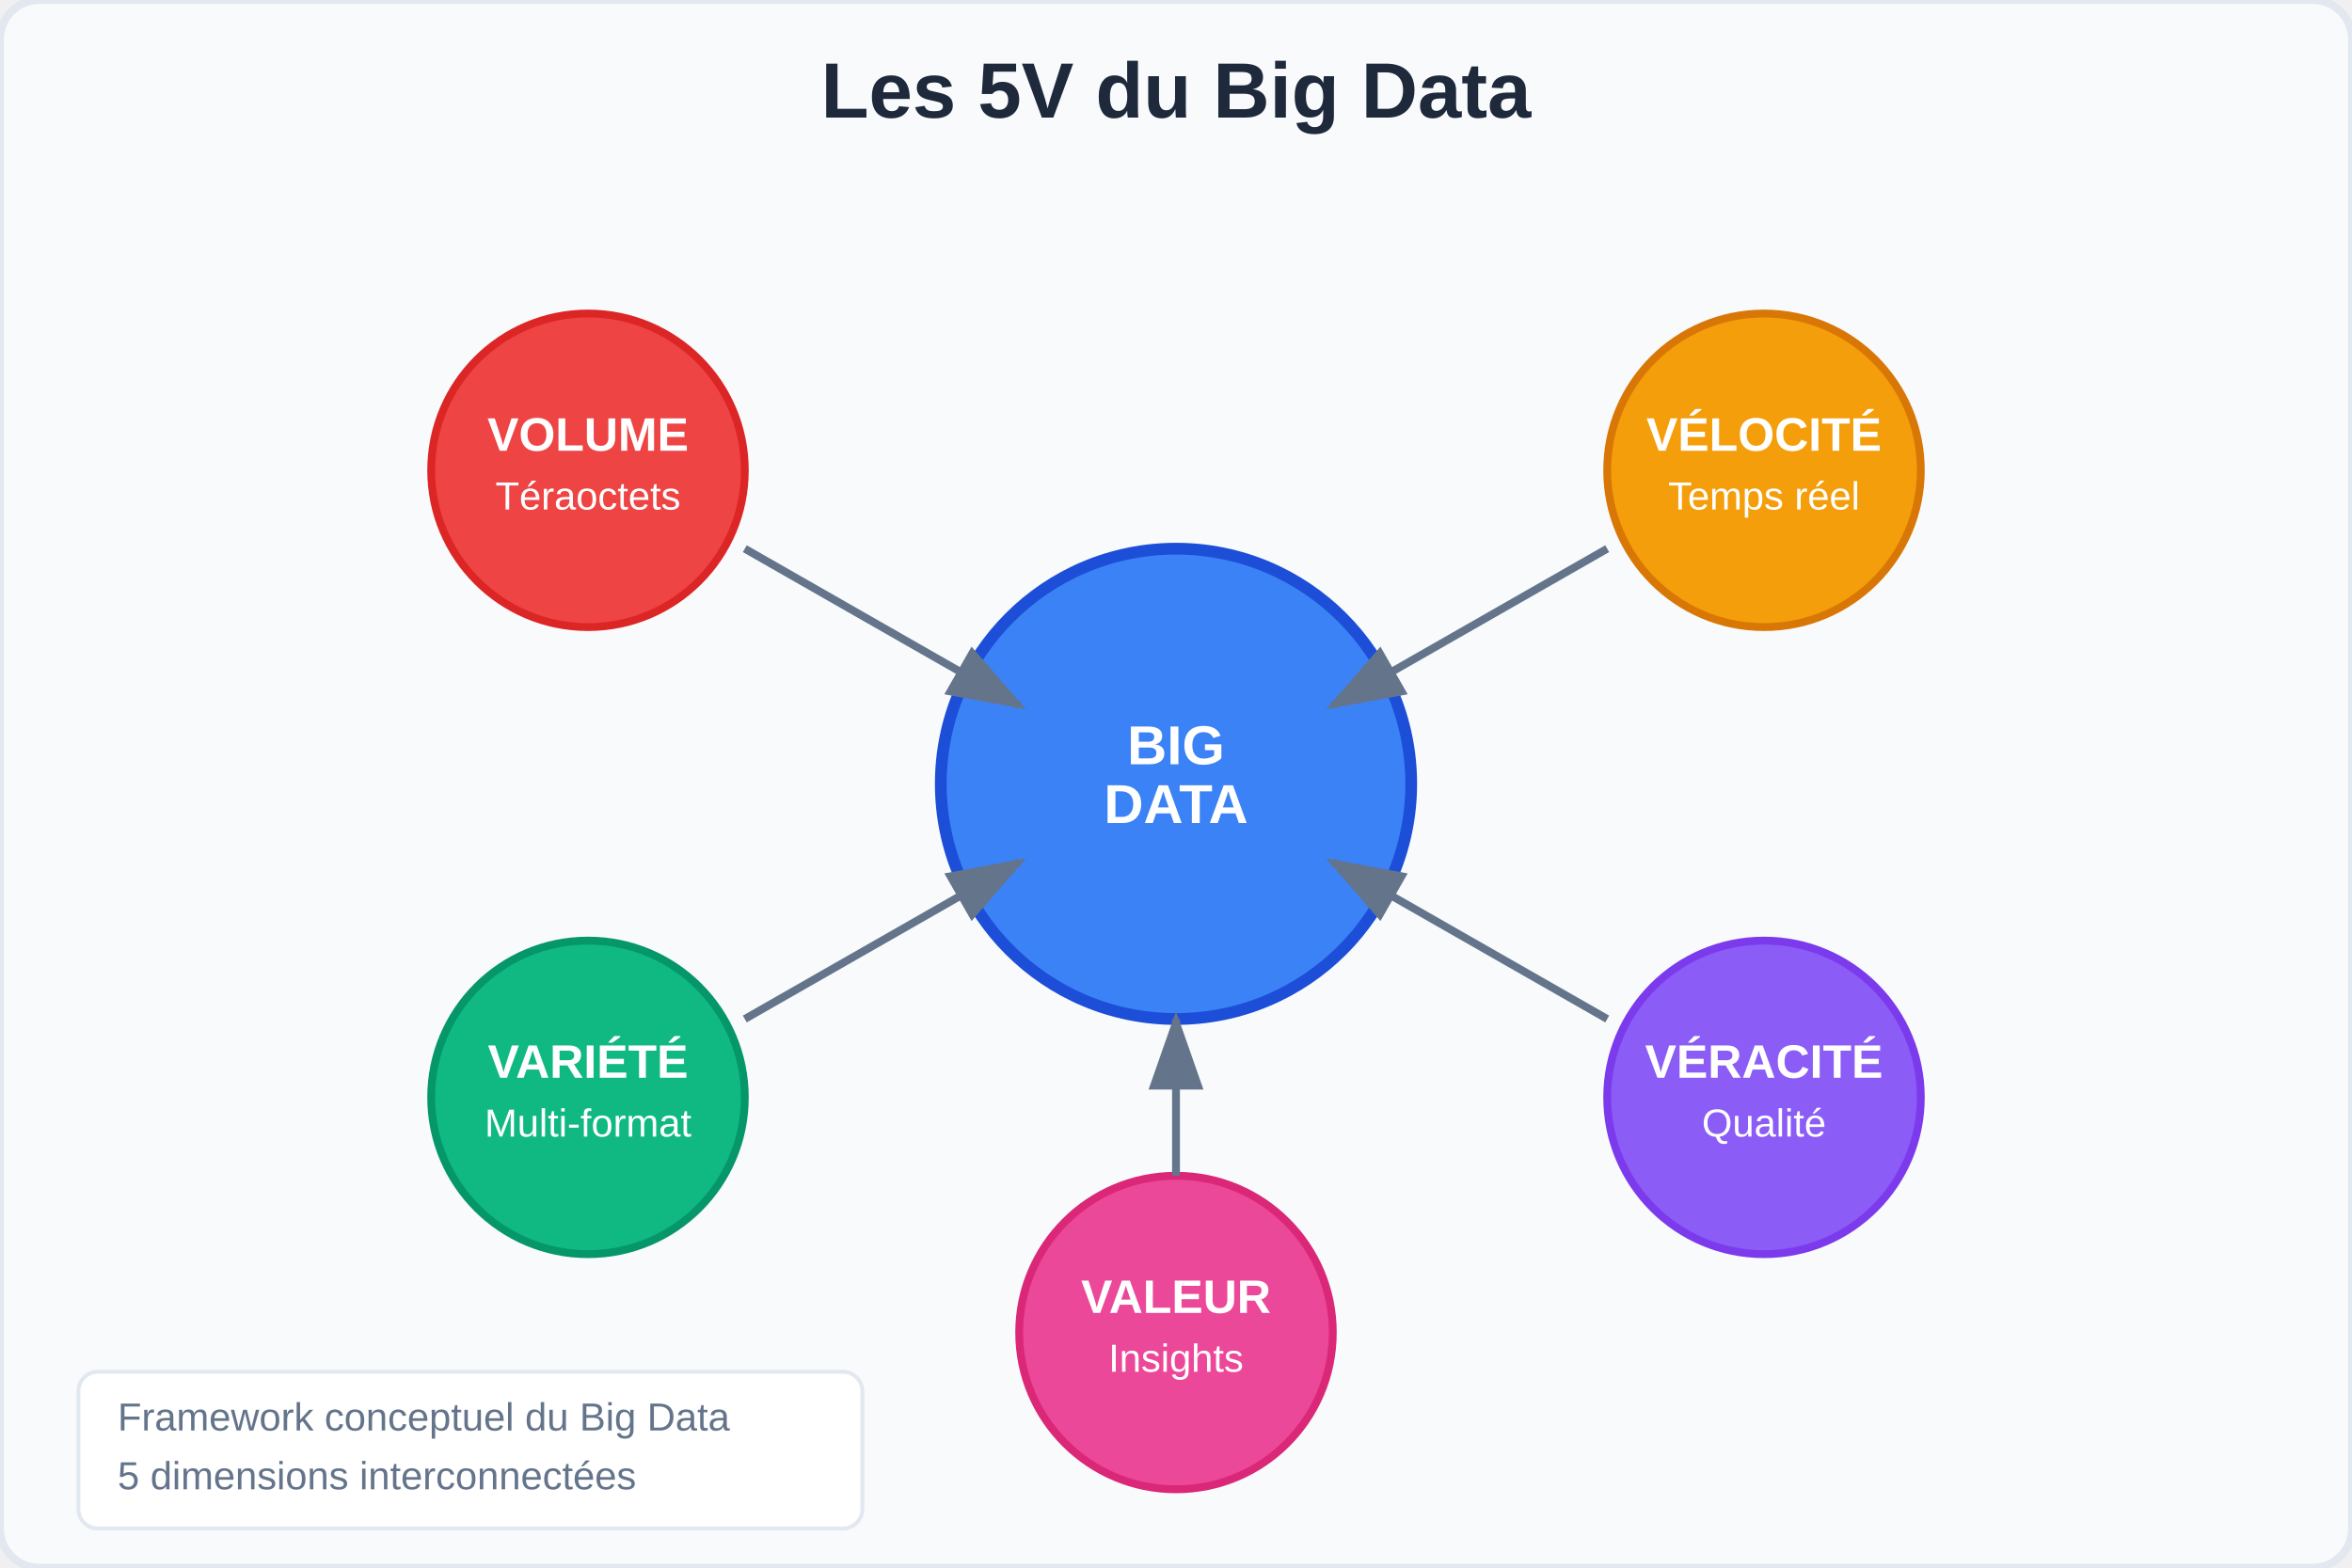
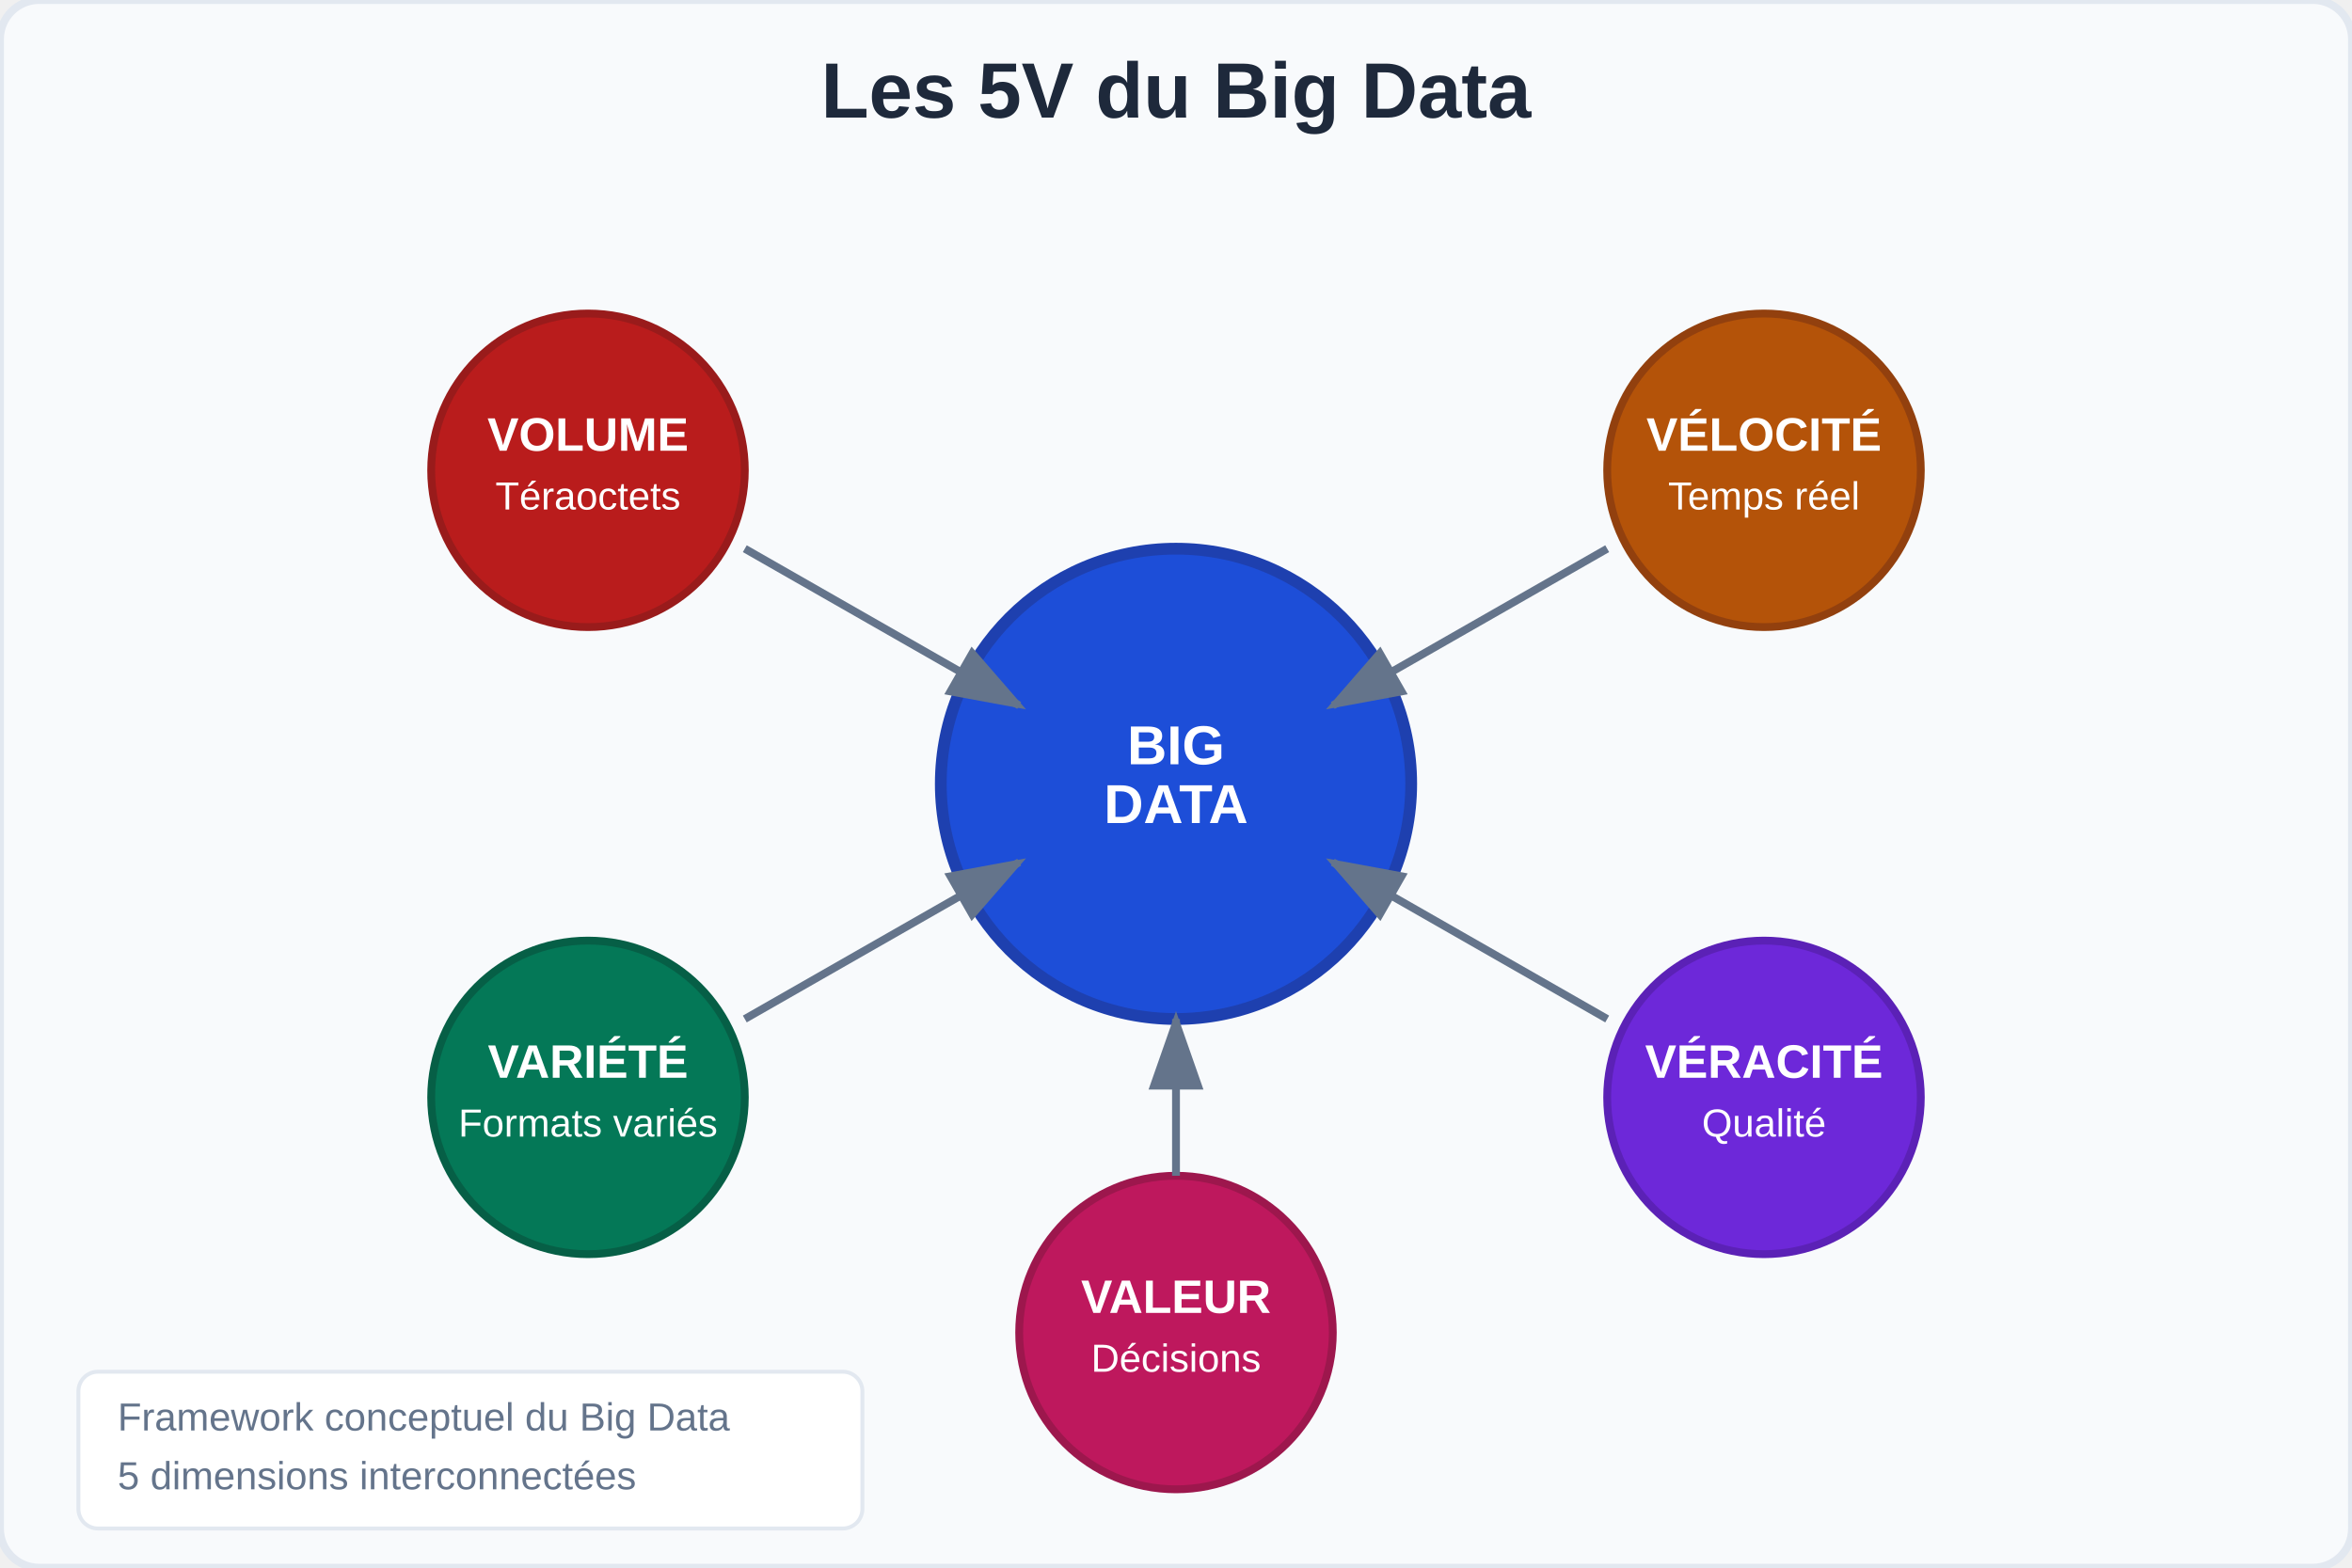
<svg xmlns="http://www.w3.org/2000/svg" width="600" height="400" viewBox="0 0 600 400">
  <rect width="600" height="400" fill="#f8fafc" stroke="#e2e8f0" stroke-width="2" rx="10" />
  <text x="300" y="30" text-anchor="middle" font-family="Arial, sans-serif" font-size="20" font-weight="bold" fill="#1e293b">Les 5V du Big Data</text>
-   <circle cx="300" cy="200" r="60" fill="#3b82f6" stroke="#1d4ed8" stroke-width="3" />
+   <circle cx="300" cy="200" r="60" fill="#1d4ed8" stroke="#1e40af" stroke-width="3" />
  <text x="300" y="195" text-anchor="middle" font-family="Arial, sans-serif" font-size="14" font-weight="bold" fill="white">BIG</text>
  <text x="300" y="210" text-anchor="middle" font-family="Arial, sans-serif" font-size="14" font-weight="bold" fill="white">DATA</text>
-   <circle cx="150" cy="120" r="40" fill="#ef4444" stroke="#dc2626" stroke-width="2" />
+   <circle cx="150" cy="120" r="40" fill="#b91c1c" stroke="#991b1b" stroke-width="2" />
  <text x="150" y="115" text-anchor="middle" font-family="Arial, sans-serif" font-size="12" font-weight="bold" fill="white">VOLUME</text>
  <text x="150" y="130" text-anchor="middle" font-family="Arial, sans-serif" font-size="10" fill="white">Téraoctets</text>
  <line x1="190" y1="140" x2="260" y2="180" stroke="#64748b" stroke-width="2" marker-end="url(#arrowhead)" />
-   <circle cx="450" cy="120" r="40" fill="#f59e0b" stroke="#d97706" stroke-width="2" />
+   <circle cx="450" cy="120" r="40" fill="#b45309" stroke="#92400e" stroke-width="2" />
  <text x="450" y="115" text-anchor="middle" font-family="Arial, sans-serif" font-size="12" font-weight="bold" fill="white">VÉLOCITÉ</text>
  <text x="450" y="130" text-anchor="middle" font-family="Arial, sans-serif" font-size="10" fill="white">Temps réel</text>
  <line x1="410" y1="140" x2="340" y2="180" stroke="#64748b" stroke-width="2" marker-end="url(#arrowhead)" />
-   <circle cx="150" cy="280" r="40" fill="#10b981" stroke="#059669" stroke-width="2" />
+   <circle cx="150" cy="280" r="40" fill="#047857" stroke="#065f46" stroke-width="2" />
  <text x="150" y="275" text-anchor="middle" font-family="Arial, sans-serif" font-size="12" font-weight="bold" fill="white">VARIÉTÉ</text>
-   <text x="150" y="290" text-anchor="middle" font-family="Arial, sans-serif" font-size="10" fill="white">Multi-format</text>
+   <text x="150" y="290" text-anchor="middle" font-family="Arial, sans-serif" font-size="10" fill="white">Formats variés</text>
  <line x1="190" y1="260" x2="260" y2="220" stroke="#64748b" stroke-width="2" marker-end="url(#arrowhead)" />
-   <circle cx="450" cy="280" r="40" fill="#8b5cf6" stroke="#7c3aed" stroke-width="2" />
+   <circle cx="450" cy="280" r="40" fill="#6d28d9" stroke="#5b21b6" stroke-width="2" />
  <text x="450" y="275" text-anchor="middle" font-family="Arial, sans-serif" font-size="12" font-weight="bold" fill="white">VÉRACITÉ</text>
  <text x="450" y="290" text-anchor="middle" font-family="Arial, sans-serif" font-size="10" fill="white">Qualité</text>
  <line x1="410" y1="260" x2="340" y2="220" stroke="#64748b" stroke-width="2" marker-end="url(#arrowhead)" />
-   <circle cx="300" cy="340" r="40" fill="#ec4899" stroke="#db2777" stroke-width="2" />
+   <circle cx="300" cy="340" r="40" fill="#be185d" stroke="#9d174d" stroke-width="2" />
  <text x="300" y="335" text-anchor="middle" font-family="Arial, sans-serif" font-size="12" font-weight="bold" fill="white">VALEUR</text>
-   <text x="300" y="350" text-anchor="middle" font-family="Arial, sans-serif" font-size="10" fill="white">Insights</text>
+   <text x="300" y="350" text-anchor="middle" font-family="Arial, sans-serif" font-size="10" fill="white">Décisions</text>
  <line x1="300" y1="300" x2="300" y2="260" stroke="#64748b" stroke-width="2" marker-end="url(#arrowhead)" />
  <defs>
    <marker id="arrowhead" markerWidth="10" markerHeight="7" refX="9" refY="3.5" orient="auto">
      <polygon points="0 0, 10 3.5, 0 7" fill="#64748b" />
    </marker>
  </defs>
  <rect x="20" y="350" width="200" height="40" fill="white" stroke="#e2e8f0" stroke-width="1" rx="5" />
  <text x="30" y="365" font-family="Arial, sans-serif" font-size="10" fill="#64748b">Framework conceptuel du Big Data</text>
  <text x="30" y="380" font-family="Arial, sans-serif" font-size="10" fill="#64748b">5 dimensions interconnectées</text>
</svg>
